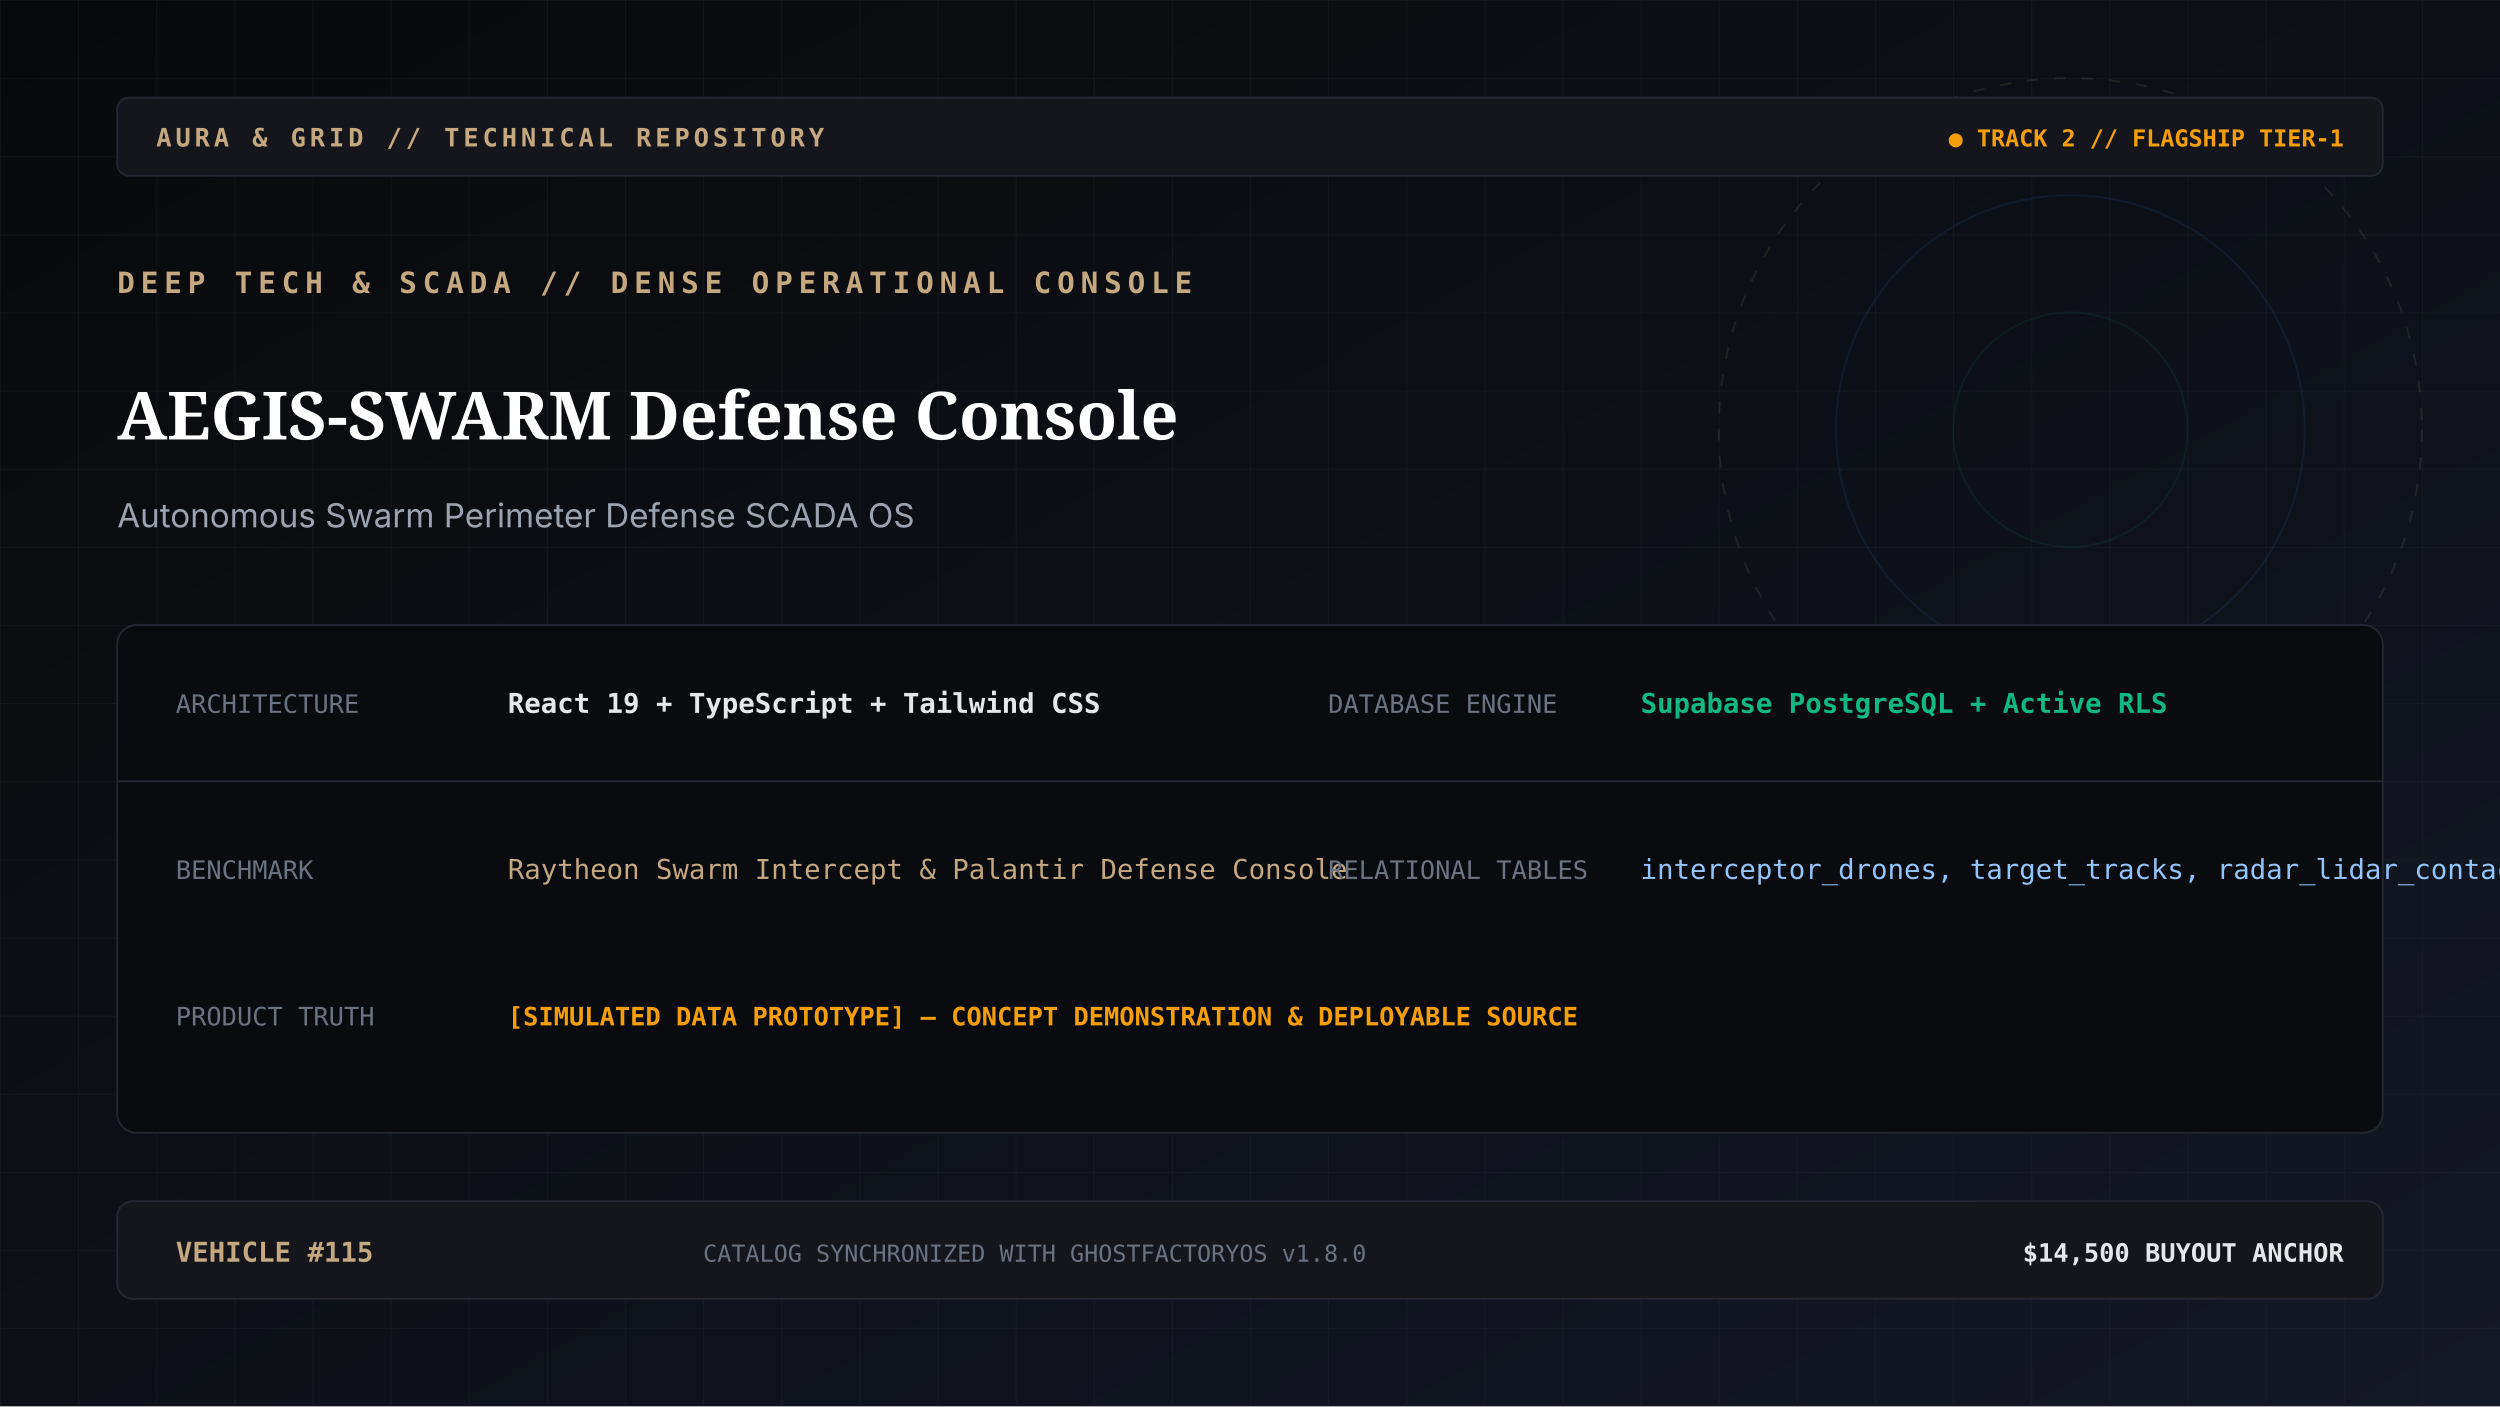
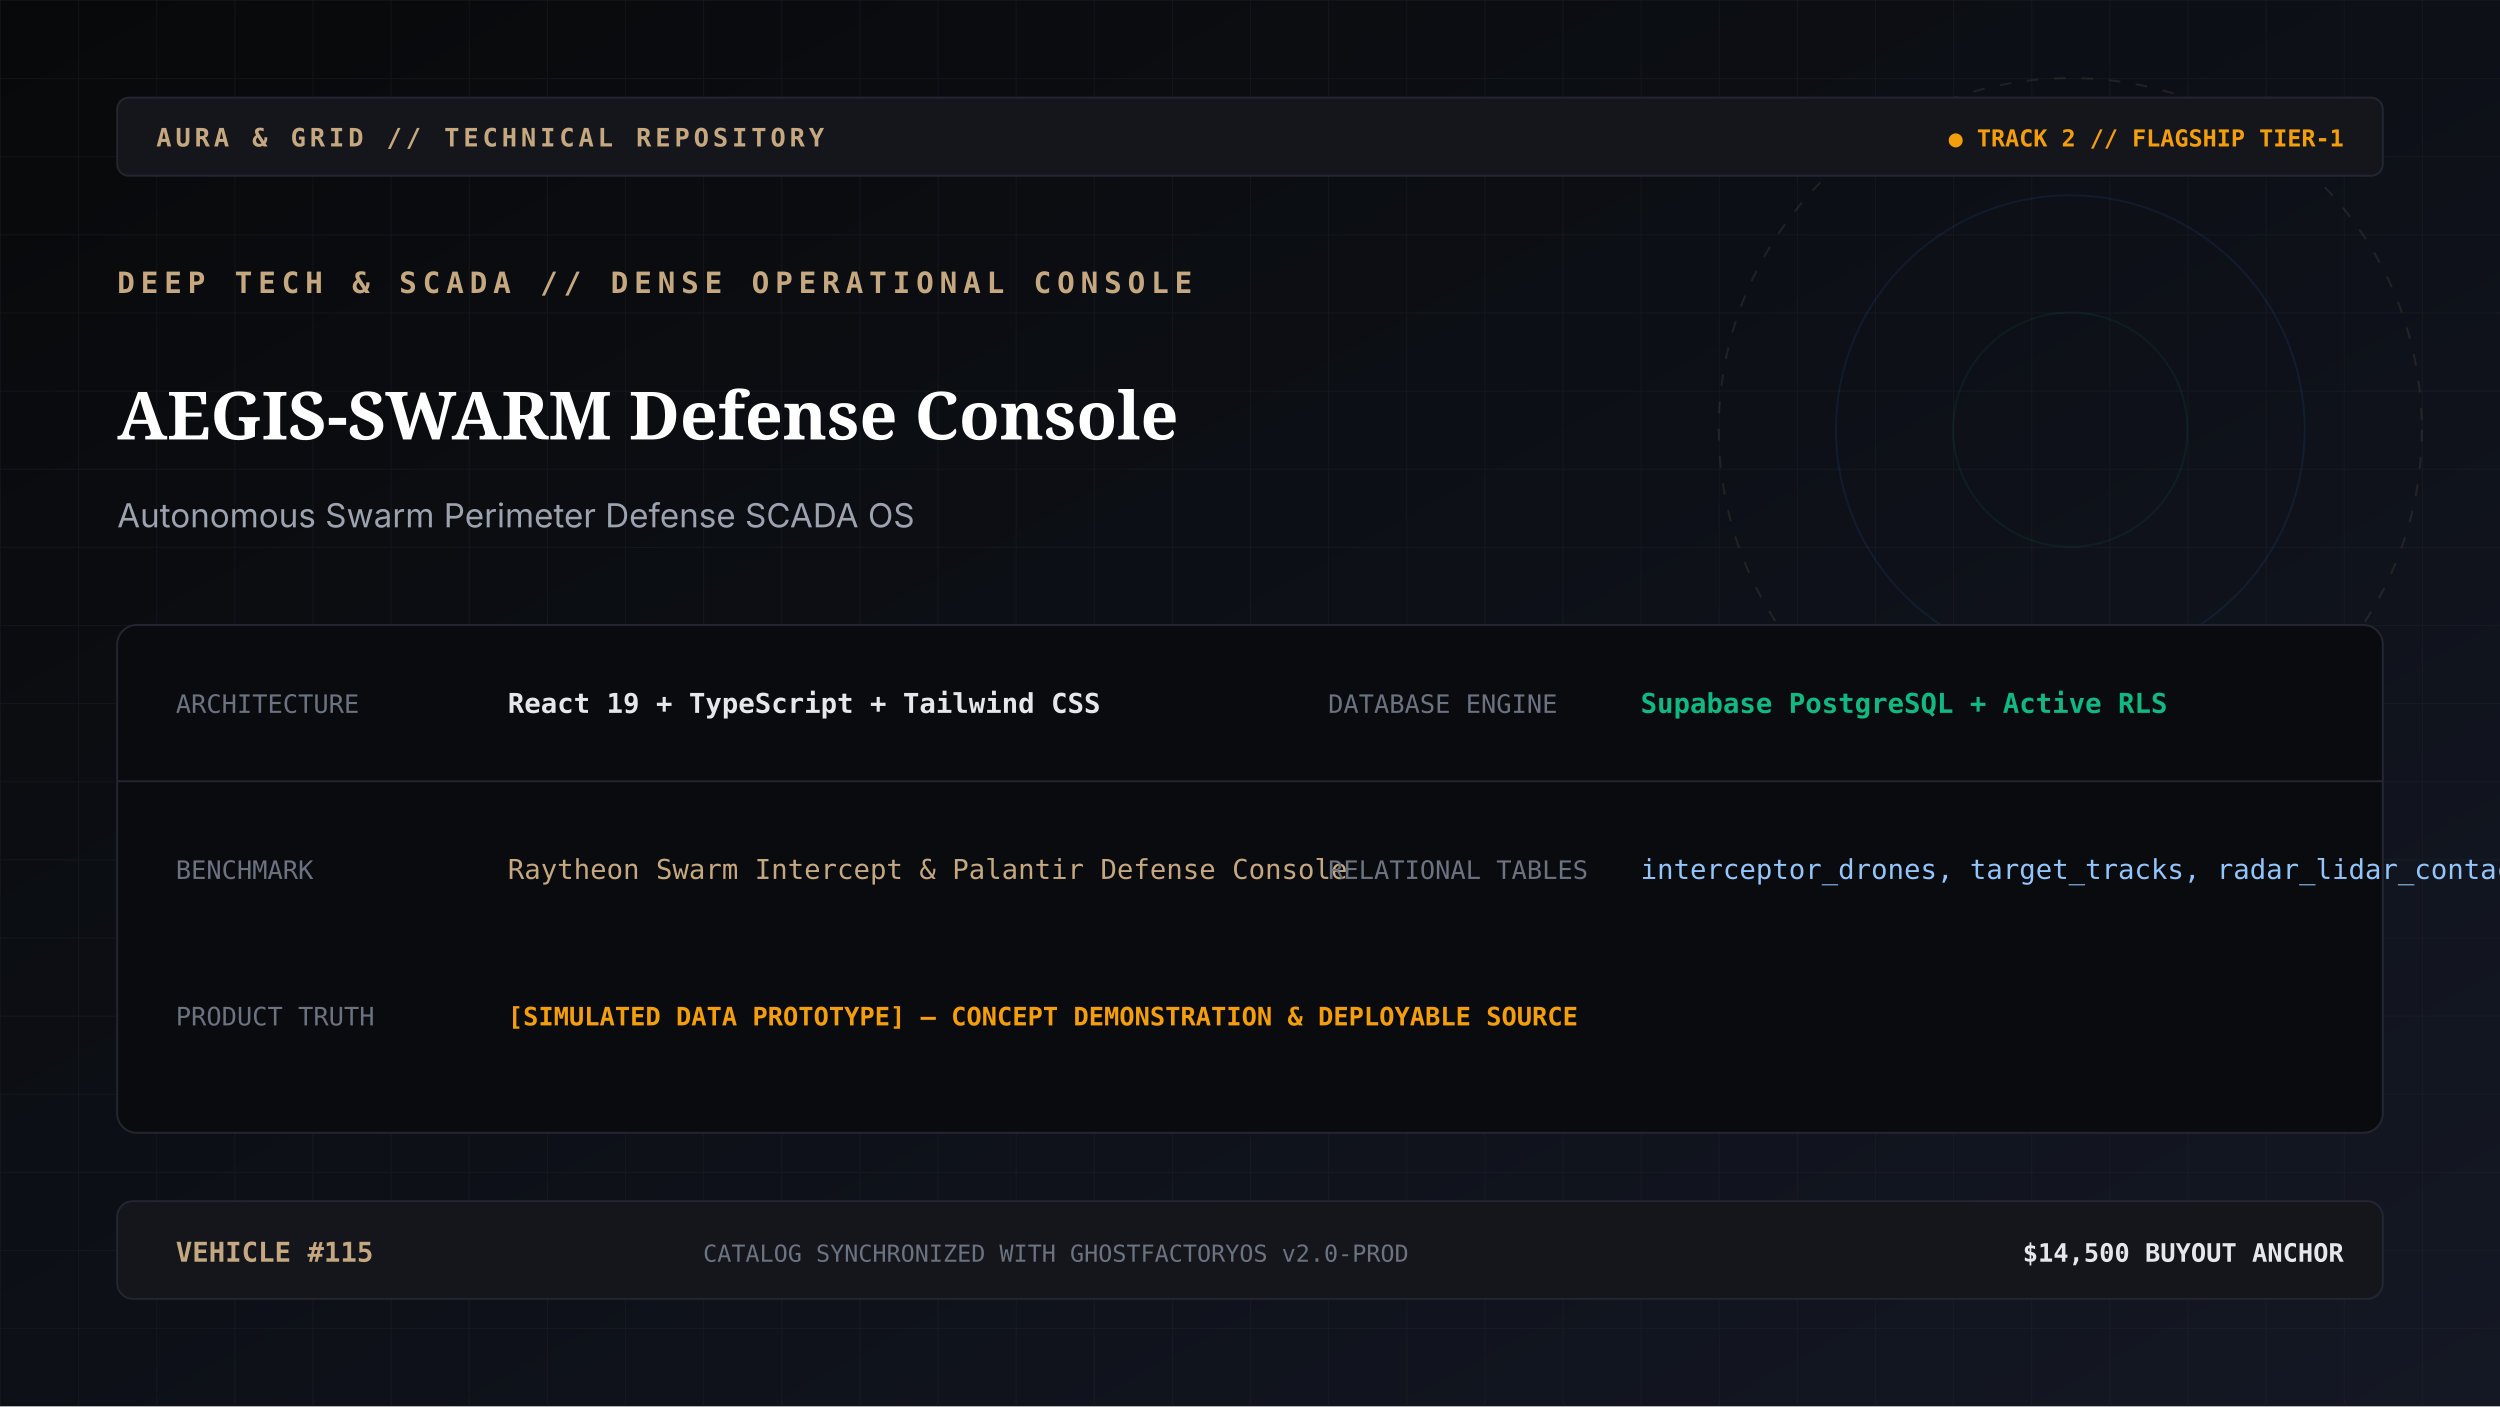
<svg xmlns="http://www.w3.org/2000/svg" width="1280" height="720" viewBox="0 0 1280 720">
  <defs>
    <linearGradient id="bg-115" x1="0%" y1="0%" x2="100%" y2="100%">
      <stop offset="0%" stop-color="#08090A" />
      <stop offset="50%" stop-color="#0D1017" />
      <stop offset="100%" stop-color="#141824" />
    </linearGradient>
    <pattern id="grid-115" width="40" height="40" patternUnits="userSpaceOnUse">
      <path d="M 40 0 L 0 0 0 40" fill="none" stroke="#232630" stroke-width="0.75" stroke-opacity="0.45" />
    </pattern>
  </defs>
  <rect width="1280" height="720" fill="url(#bg-115)" />
  <rect width="1280" height="720" fill="url(#grid-115)" />
  <circle cx="1060" cy="220" r="180" fill="none" stroke="#C5A880" stroke-width="1" stroke-opacity="0.12" stroke-dasharray="6 8" />
  <circle cx="1060" cy="220" r="120" fill="none" stroke="#3B82F6" stroke-width="1" stroke-opacity="0.1" />
  <circle cx="1060" cy="220" r="60" fill="none" stroke="#10B981" stroke-width="1" stroke-opacity="0.08" />
  <rect x="60" y="50" width="1160" height="40" fill="#14161C" rx="6" stroke="#232630" stroke-width="1" />
  <text x="80" y="75" fill="#C5A880" font-family="'JetBrains Mono', monospace" font-size="13" font-weight="600" letter-spacing="2">AURA &amp; GRID // TECHNICAL REPOSITORY</text>
  <text x="1200" y="75" text-anchor="end" fill="#F59E0B" font-family="'JetBrains Mono', monospace" font-size="12" font-weight="bold">● TRACK 2 // FLAGSHIP TIER-1</text>
  <text x="60" y="150" fill="#C5A880" font-family="'JetBrains Mono', monospace" font-size="15" font-weight="bold" letter-spacing="3">DEEP TECH &amp; SCADA // DENSE OPERATIONAL CONSOLE</text>
  <text x="60" y="225" fill="#FFFFFF" font-family="'Playfair Display', Georgia, serif" font-size="34" font-weight="bold">AEGIS-SWARM Defense Console</text>
  <text x="60" y="270" fill="#9CA3AF" font-family="'Inter', sans-serif" font-size="17">Autonomous Swarm Perimeter Defense SCADA OS</text>
  <rect x="60" y="320" width="1160" height="260" fill="#090B0E" rx="10" stroke="#232630" stroke-width="1" />
  <line x1="60" y1="400" x2="1220" y2="400" stroke="#232630" stroke-width="1" />
  <text x="90" y="365" fill="#6B7280" font-family="'JetBrains Mono', monospace" font-size="13">ARCHITECTURE</text>
  <text x="260" y="365" fill="#E5E7EB" font-family="'JetBrains Mono', monospace" font-size="14" font-weight="bold">React 19 + TypeScript + Tailwind CSS</text>
  <text x="680" y="365" fill="#6B7280" font-family="'JetBrains Mono', monospace" font-size="13">DATABASE ENGINE</text>
  <text x="840" y="365" fill="#10B981" font-family="'JetBrains Mono', monospace" font-size="14" font-weight="bold">Supabase PostgreSQL + Active RLS</text>
  <text x="90" y="450" fill="#6B7280" font-family="'JetBrains Mono', monospace" font-size="13">BENCHMARK</text>
  <text x="260" y="450" fill="#C5A880" font-family="'JetBrains Mono', monospace" font-size="14">Raytheon Swarm Intercept &amp; Palantir Defense Console</text>
  <text x="680" y="450" fill="#6B7280" font-family="'JetBrains Mono', monospace" font-size="13">RELATIONAL TABLES</text>
  <text x="840" y="450" fill="#93C5FD" font-family="'JetBrains Mono', monospace" font-size="14">interceptor_drones, target_tracks, radar_lidar_contacts, ew_spectrum_sweeps</text>
  <text x="90" y="525" fill="#6B7280" font-family="'JetBrains Mono', monospace" font-size="13">PRODUCT TRUTH</text>
  <text x="260" y="525" fill="#F59E0B" font-family="'JetBrains Mono', monospace" font-size="13" font-weight="600">[SIMULATED DATA PROTOTYPE] — CONCEPT DEMONSTRATION &amp; DEPLOYABLE SOURCE</text>
  <rect x="60" y="615" width="1160" height="50" fill="#14161C" rx="8" stroke="#232630" stroke-width="1" />
  <text x="90" y="646" fill="#C5A880" font-family="'JetBrains Mono', monospace" font-size="14" font-weight="bold">VEHICLE #115</text>
-   <text x="360" y="646" fill="#6B7280" font-family="'JetBrains Mono', monospace" font-size="12">CATALOG SYNCHRONIZED WITH GHOSTFACTORYOS v1.8.0</text>
+   <text x="360" y="646" fill="#6B7280" font-family="'JetBrains Mono', monospace" font-size="12">CATALOG SYNCHRONIZED WITH GHOSTFACTORYOS v2.0-PROD</text>
  <text x="1200" y="646" text-anchor="end" fill="#E5E7EB" font-family="'JetBrains Mono', monospace" font-size="13" font-weight="bold">$14,500 BUYOUT ANCHOR</text>
</svg>
